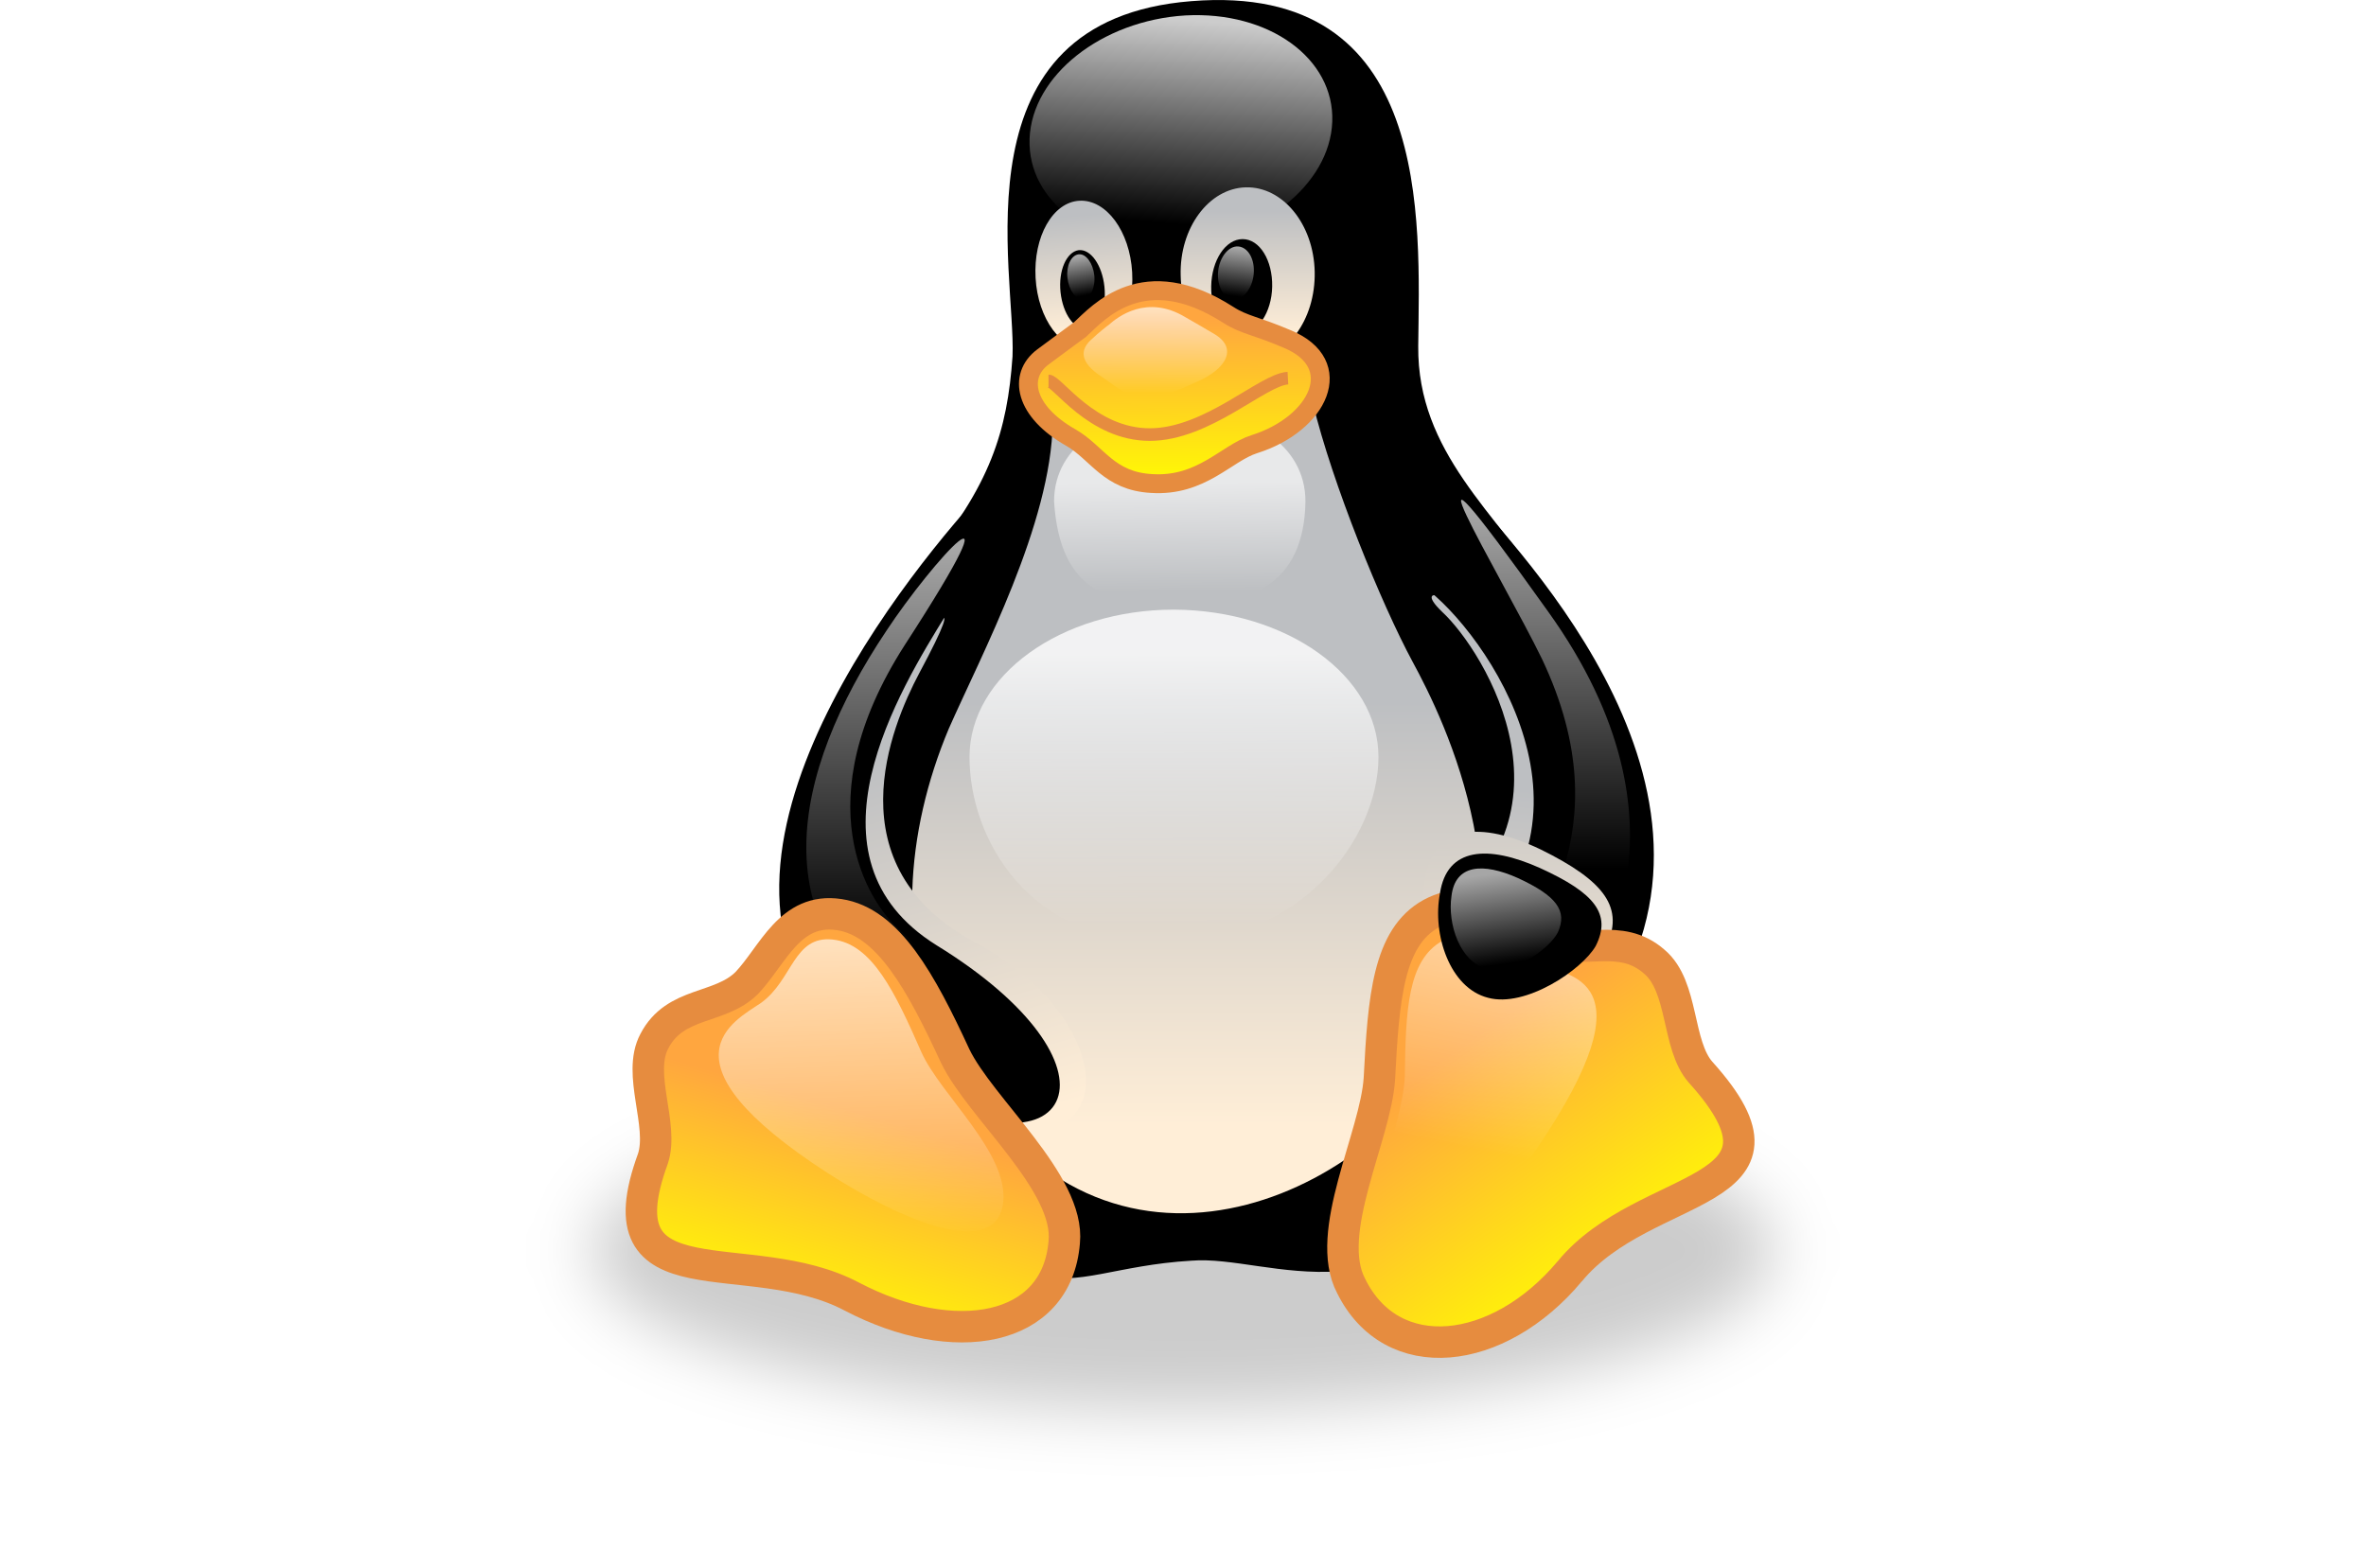
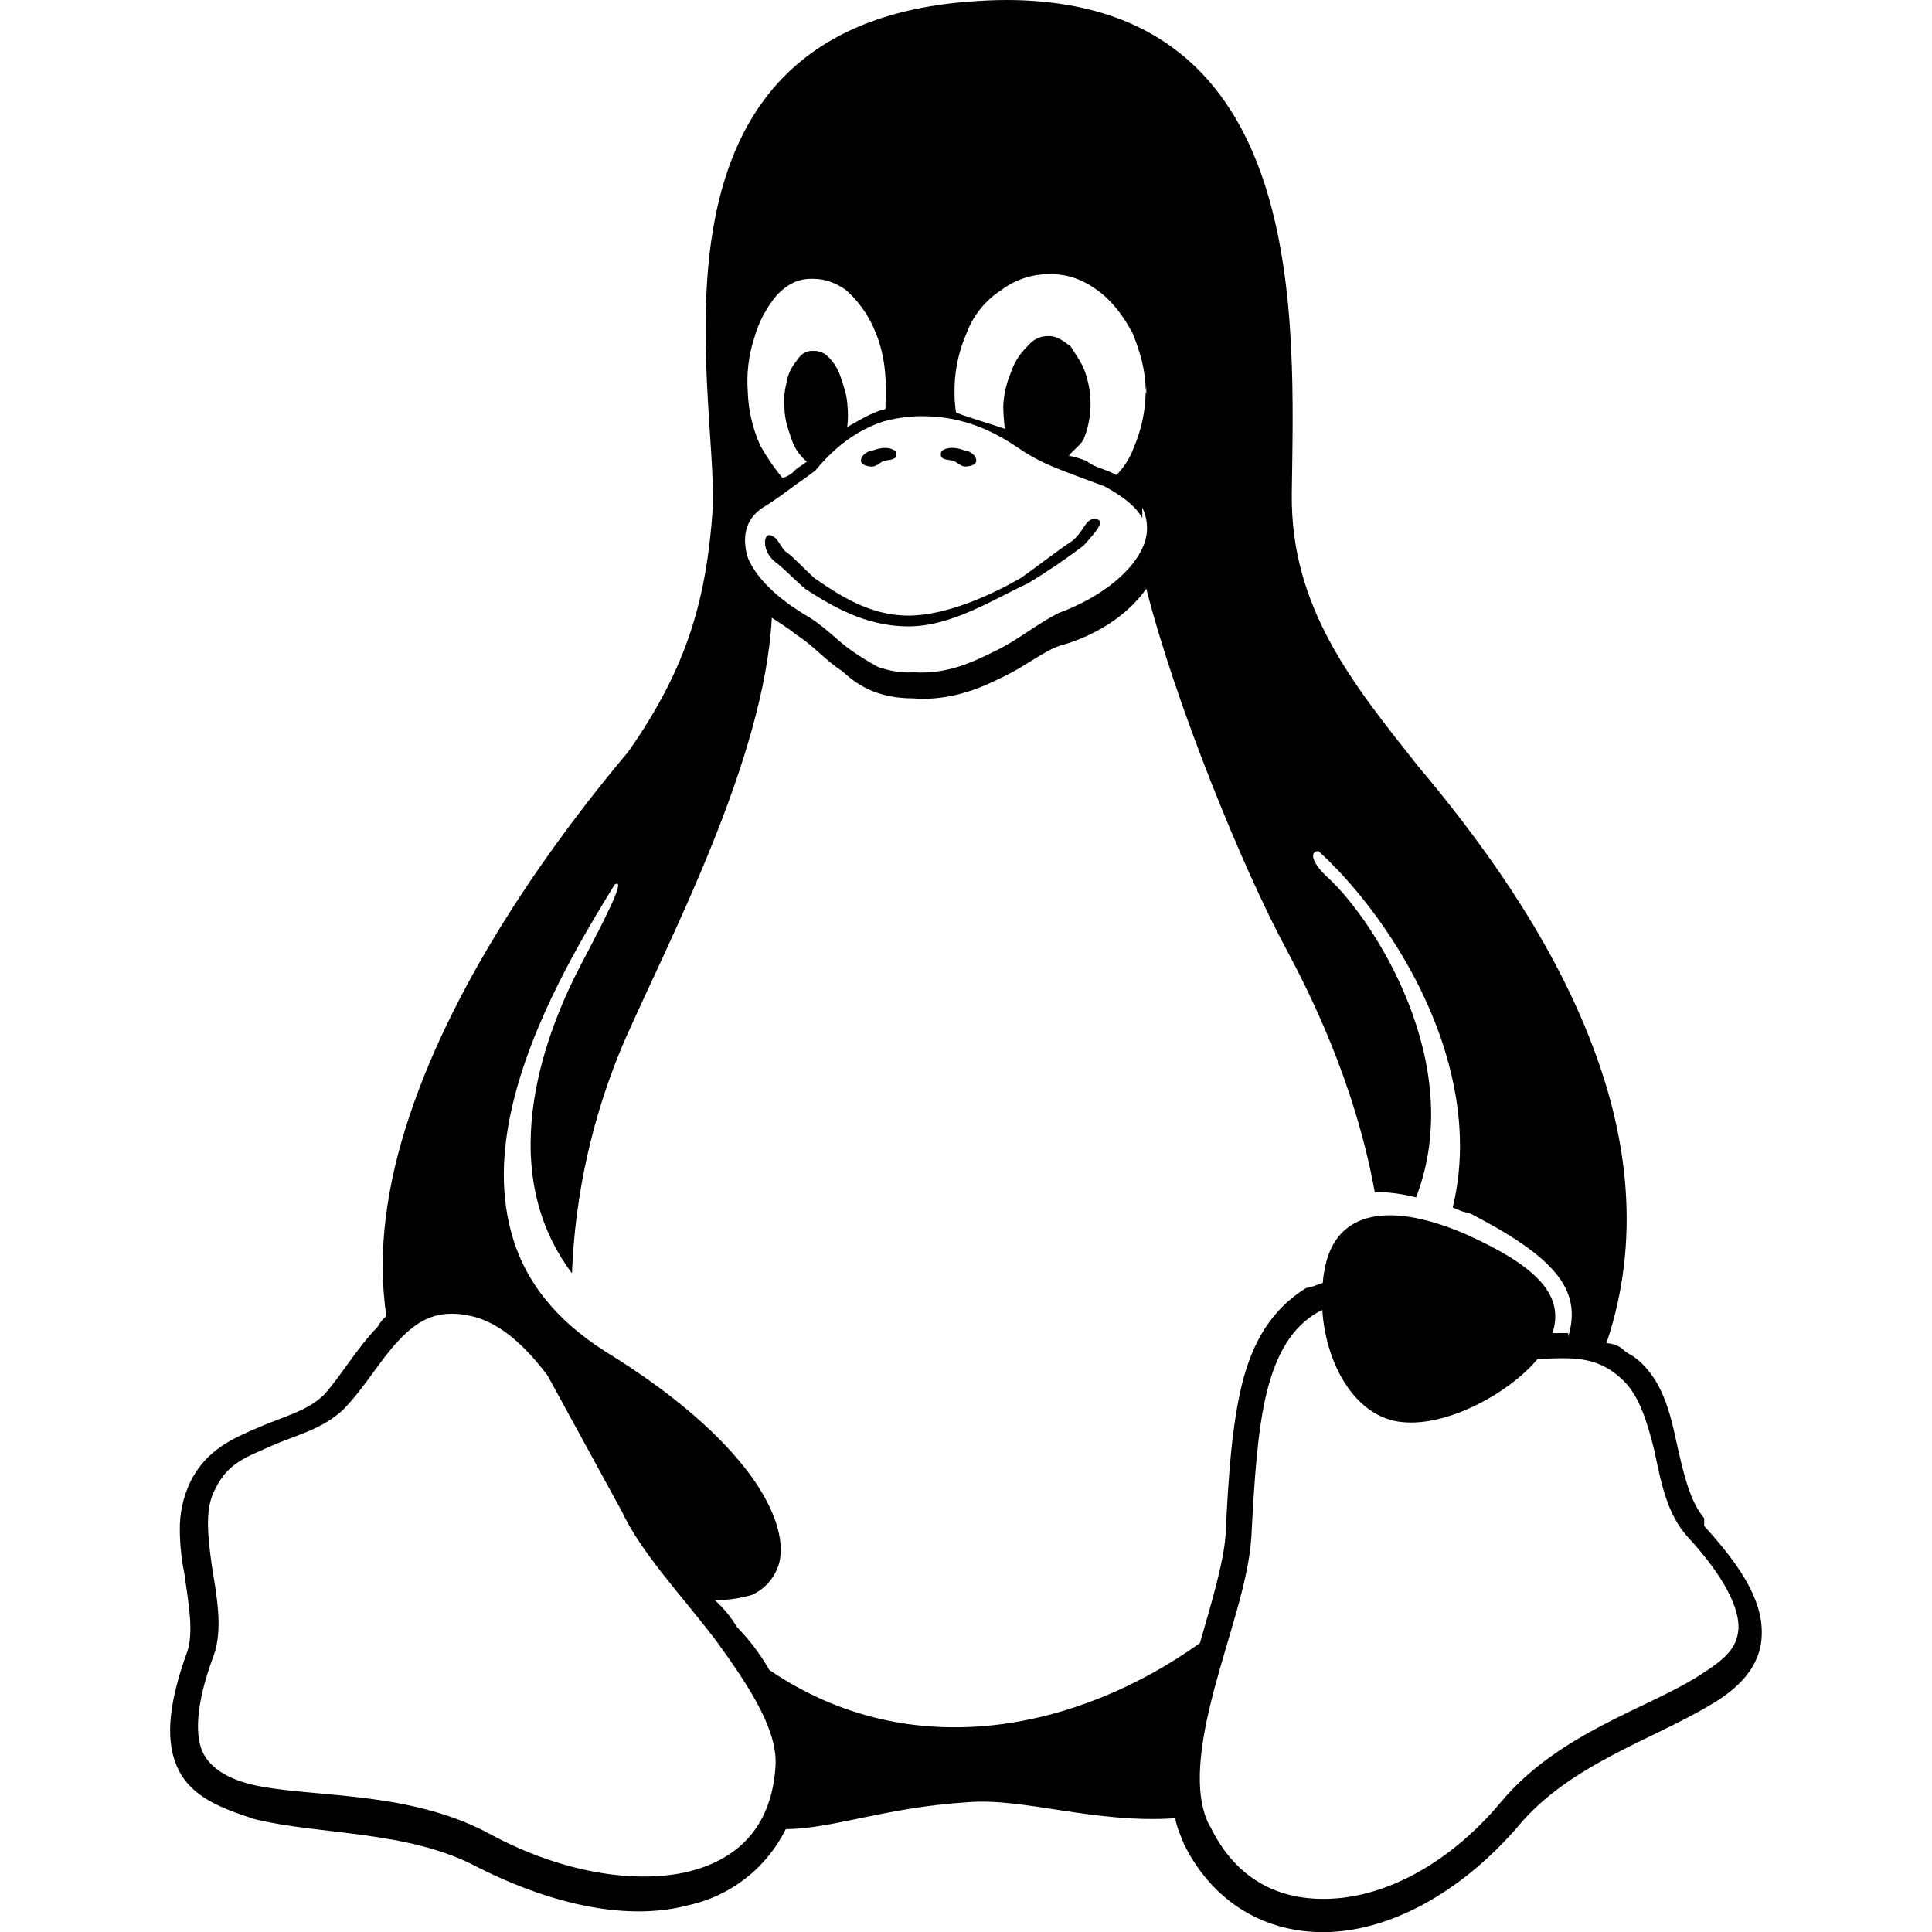
- <svg xmlns="http://www.w3.org/2000/svg" width="45.277" height="30" preserveAspectRatio="xMidYMid">
-   <defs>
-     <linearGradient x1="289.775" y1="138.693" x2="291.192" y2="96.789" id="b" gradientTransform="scale(.61577 1.62398)" gradientUnits="userSpaceOnUse">
-       <stop stop-color="#FFEED7" offset="0%" />
-       <stop stop-color="#BDBFC2" offset="100%" />
-     </linearGradient>
-     <linearGradient x1="104.51" y1="5.663" x2="100.19" y2="51.919" id="c" gradientTransform="scale(1.14652 .8722)" gradientUnits="userSpaceOnUse">
-       <stop stop-color="#FFF" stop-opacity=".8" offset="0%" />
-       <stop stop-color="#FFF" stop-opacity="0" offset="100%" />
-     </linearGradient>
-     <linearGradient x1="121.745" y1="53.925" x2="120.811" y2="35.184" id="d" gradientTransform="scale(.80698 1.2392)" gradientUnits="userSpaceOnUse">
-       <stop stop-color="#FFEED7" offset="0%" />
-       <stop stop-color="#BDBFC2" offset="100%" />
-     </linearGradient>
-     <linearGradient x1="148.081" y1="59.382" x2="148.081" y2="37.696" id="e" gradientTransform="scale(.88072 1.13544)" gradientUnits="userSpaceOnUse">
-       <stop stop-color="#FFEED7" offset="0%" />
-       <stop stop-color="#BDBFC2" offset="100%" />
-     </linearGradient>
-     <linearGradient x1="155.599" y1="41.359" x2="154.911" y2="49.217" id="f" gradientTransform="scale(.82506 1.21204)" gradientUnits="userSpaceOnUse">
-       <stop stop-color="#FFF" stop-opacity=".65" offset="0%" />
-       <stop stop-color="#FFF" stop-opacity="0" offset="100%" />
-     </linearGradient>
-     <linearGradient x1="123.981" y1="40.586" x2="124.619" y2="46.679" id="g" gradientTransform="scale(.78279 1.27748)" gradientUnits="userSpaceOnUse">
-       <stop stop-color="#FFF" stop-opacity=".65" offset="0%" />
-       <stop stop-color="#FFF" stop-opacity="0" offset="100%" />
-     </linearGradient>
-     <linearGradient x1="148.015" y1="182.554" x2="148.015" y2="114.048" id="h" gradientTransform="scale(.81292 1.23013)" gradientUnits="userSpaceOnUse">
-       <stop stop-color="#FFEED7" offset="0%" />
-       <stop stop-color="#BDBFC2" offset="100%" />
-     </linearGradient>
-     <linearGradient x1="108.991" y1="156.392" x2="101.376" y2="102.296" id="i" gradientTransform="scale(.69274 1.44354)" gradientUnits="userSpaceOnUse">
-       <stop stop-color="#FFEED7" offset="0%" />
-       <stop stop-color="#BDBFC2" offset="100%" />
-     </linearGradient>
-     <linearGradient x1="104.401" y1="144.858" x2="104.694" y2="204.6" id="j" gradientTransform="scale(1.1079 .90262)" gradientUnits="userSpaceOnUse">
-       <stop stop-color="#FFF" stop-opacity=".8" offset="0%" />
-       <stop stop-color="#FFF" stop-opacity="0" offset="100%" />
-     </linearGradient>
-     <linearGradient x1="102.844" y1="110.19" x2="103.195" y2="134.561" id="k" gradientTransform="scale(1.13673 .87972)" gradientUnits="userSpaceOnUse">
-       <stop stop-color="#FFF" stop-opacity=".65" offset="0%" />
-       <stop stop-color="#FFF" stop-opacity="0" offset="100%" />
-     </linearGradient>
-     <linearGradient x1="103.163" y1="63.007" x2="103.163" y2="108.009" id="l" gradientTransform="scale(.57191 1.74852)" gradientUnits="userSpaceOnUse">
-       <stop stop-color="#FFF" stop-opacity=".65" offset="0%" />
-       <stop stop-color="#FFF" stop-opacity="0" offset="100%" />
-     </linearGradient>
-     <linearGradient x1="330.86" y1="58.718" x2="330.855" y2="99.452" id="m" gradientTransform="scale(.57295 1.74537)" gradientUnits="userSpaceOnUse">
-       <stop stop-color="#FFF" stop-opacity=".65" offset="0%" />
-       <stop stop-color="#FFF" stop-opacity="0" offset="100%" />
-     </linearGradient>
-     <linearGradient x1="54.492" y1="225.125" x2="41.523" y2="269.054" id="n" gradientTransform="scale(1.01163 .9885)" gradientUnits="userSpaceOnUse">
-       <stop stop-color="#FFA63F" offset="0%" />
-       <stop stop-color="#FF0" offset="100%" />
-     </linearGradient>
-     <linearGradient x1="181.205" y1="222.524" x2="179.432" y2="145.707" id="o" gradientTransform="scale(1.0209 .97952)" gradientUnits="userSpaceOnUse">
-       <stop stop-color="#FFEED7" offset="0%" />
-       <stop stop-color="#BDBFC2" offset="100%" />
-     </linearGradient>
-     <linearGradient x1="180.039" y1="200.218" x2="211.416" y2="249.231" id="p" gradientTransform="scale(.95627 1.04573)" gradientUnits="userSpaceOnUse">
-       <stop stop-color="#FFA63F" offset="0%" />
-       <stop stop-color="#FF0" offset="100%" />
-     </linearGradient>
-     <linearGradient x1="224.737" y1="142.266" x2="218.799" y2="186.405" id="q" gradientTransform="scale(.81152 1.23226)" gradientUnits="userSpaceOnUse">
-       <stop stop-color="#FFF" stop-opacity=".65" offset="0%" />
-       <stop stop-color="#FFF" stop-opacity="0" offset="100%" />
-     </linearGradient>
-     <linearGradient x1="53.036" y1="186.021" x2="55.101" y2="244.908" id="r" gradientTransform="scale(.98731 1.01285)" gradientUnits="userSpaceOnUse">
-       <stop stop-color="#FFF" stop-opacity=".65" offset="0%" />
-       <stop stop-color="#FFF" stop-opacity="0" offset="100%" />
-     </linearGradient>
-     <linearGradient x1="172.709" y1="182.055" x2="175.561" y2="200.622" id="s" gradientTransform="scale(1.04423 .95764)" gradientUnits="userSpaceOnUse">
-       <stop stop-color="#FFF" stop-opacity=".65" offset="0%" />
-       <stop stop-color="#FFF" stop-opacity="0" offset="100%" />
-     </linearGradient>
-     <linearGradient x1="95.571" y1="77.674" x2="95.991" y2="119.353" id="t" gradientTransform="scale(1.2107 .82596)" gradientUnits="userSpaceOnUse">
-       <stop stop-color="#FFA63F" offset="0%" />
-       <stop stop-color="#FF0" offset="100%" />
-     </linearGradient>
-     <linearGradient x1="89.543" y1="78.129" x2="89.431" y2="98.91" id="u" gradientTransform="scale(1.2524 .79847)" gradientUnits="userSpaceOnUse">
-       <stop stop-color="#FFF" stop-opacity=".65" offset="0%" />
-       <stop stop-color="#FFF" stop-opacity="0" offset="100%" />
-     </linearGradient>
-     <filter x="-.5" y="-.5" width="2" height="2" filterUnits="objectBoundingBox" id="a">
-       <feOffset in="SourceAlpha" result="shadowOffsetOuter1" />
-       <feGaussianBlur stdDeviation="6.5" in="shadowOffsetOuter1" result="shadowBlurOuter1" />
-     </filter>
-   </defs>
-   <g fill="none">
-     <path d="M235.125 249.359c0 17.355-52.617 31.497-117.54 31.497S.044 266.806.044 249.359c0-17.356 52.618-31.498 117.54-31.498 64.924 0 117.45 14.142 117.541 31.498z" transform="translate(11.315 -.08) scale(.0963)" fill="#000" fill-opacity=".2" filter="url(#a)" />
-     <path d="M16.44 20.67c-1.097-1.574-1.31-6.703 1.246-9.86 1.265-1.512 1.592-2.564 1.69-3.988.07-1.619-1.141-6.438 3.422-6.8 4.625-.372 4.368 4.191 4.342 6.605-.018 2.034 1.494 3.193 2.538 4.784 1.919 2.919 1.76 7.942-.363 10.665-2.688 3.405-4.987 1.928-6.517 2.052-2.866.168-2.963 1.689-6.359-3.458z" fill="#000" />
-     <path d="M169.1 122.451c8.265 7.622 29.661 41.69-4.224 62.995-11.937 7.438 10.653 35.721 21.488 22.039 19.193-24.61 6.98-63.913-4.591-77.963-7.714-9.917-19.651-13.774-12.672-7.07z" transform="translate(11.315 -.08) scale(.0963)" fill="url(#b)" />
-     <path d="M27.378 11.27c1.31 1.061 3.688 4.775.213 7.198-1.141.752 1.008 3.13 2.22 1.92 4.2-4.228-.107-9.083-1.592-10.754-1.327-1.46-2.503.336-.84 1.636z" fill="#000" stroke="#000" stroke-width=".094" />
-     <path d="M147.245 25.02c-.459 12.581-14.325 23.51-30.946 24.52-16.621 1.01-29.66-8.54-29.202-21.121.46-12.581 14.326-23.509 30.947-24.519 16.62-.918 29.66 8.54 29.201 21.12z" transform="translate(11.315 -.08) scale(.0963)" fill="url(#c)" />
-     <path d="M107.483 54.957c.46 8.173-3.397 15.06-8.723 15.335-5.326.276-10.01-6.06-10.469-14.233-.459-8.173 3.398-15.06 8.724-15.335 5.326-.276 10.01 6.06 10.468 14.233z" transform="translate(11.315 -.08) scale(.0963)" fill="url(#d)" />
-     <path d="M117.125 55.6c.184 9.458 6.337 16.988 13.683 16.805 7.346-.184 13.131-7.99 12.948-17.54-.184-9.458-6.336-16.988-13.683-16.804-7.346.183-13.223 8.08-12.948 17.539z" transform="translate(11.315 -.08) scale(.0963)" fill="url(#e)" />
-     <path d="M23.178 5.478c-.009.504.239.91.566.91.318 0 .592-.406.601-.902.01-.504-.239-.91-.566-.91-.327 0-.592.406-.601.902zm-2.043.008c.044.416-.115.77-.345.805-.23.027-.45-.283-.495-.698-.044-.416.115-.77.345-.805.23-.027.451.283.495.698z" fill="#000" />
-     <path d="M124.564 54.773c-.276 2.939 1.102 5.326 3.03 5.51 1.928.184 3.765-2.112 4.04-4.959.276-2.938-1.102-5.326-3.03-5.51-1.928-.183-3.765 2.113-4.04 4.96z" transform="translate(11.315 -.08) scale(.0963)" fill="url(#f)" />
-     <path d="M99.953 55.508c.276 2.388-.734 4.5-2.203 4.683-1.47.184-2.847-1.653-3.123-4.132-.275-2.388.735-4.5 2.204-4.683 1.47-.184 2.847 1.744 3.122 4.132z" transform="translate(11.315 -.08) scale(.0963)" fill="url(#g)" />
-     <path d="M71.027 145.684c6.52-14.785 20.386-40.772 20.662-60.883 0-15.978 47.843-19.835 51.7-3.856 3.856 15.978 13.59 39.853 19.834 51.424 6.245 11.478 24.335 48.118 5.051 80.074-17.356 28.284-69.973 50.69-98.073-3.856-9.55-18.917-7.806-42.333.826-62.903z" transform="translate(11.315 -.08) scale(.0963)" fill="url(#h)" />
-     <path d="M65.15 134.664c-5.601 10.56-17.172 38.293 11.112 53.445 30.395 16.162 30.303 49.312-6.245 33.517-33.425-14.233-18.641-71.902-9.274-85.676 6.06-9.642 15.243-21.488 4.407-1.286z" transform="translate(11.315 -.08) scale(.0963)" fill="url(#i)" />
-     <path d="M18.049 11.739c-.858 1.397-2.91 4.686-.16 6.402 3.697 2.273 2.654 4.537-.724 2.494-4.758-2.848-.575-8.596 1.326-10.789 2.175-2.458.416.451-.442 1.892h0z" fill="#000" stroke="#000" stroke-width=".12" />
-     <path d="M156.428 151.285c0 16.162-15.519 37.1-42.15 36.916-27.456.183-39.118-20.754-39.118-36.916 0-16.161 18.182-29.293 40.588-29.293 22.498.092 40.68 13.132 40.68 29.293z" transform="translate(11.315 -.08) scale(.0963)" fill="url(#j)" />
-     <path d="M141.92 100.504c-.276 16.713-11.204 20.662-24.978 20.662-13.775 0-23.784-2.48-24.978-20.662 0-11.387 11.203-17.998 24.978-17.998 13.774-.092 24.977 6.52 24.977 17.998z" transform="translate(11.315 -.08) scale(.0963)" fill="url(#k)" />
-     <path d="M58.63 126.216c9-13.682 28.008-34.711 3.582 2.939-19.835 31.038-7.346 50.965-.918 56.474 18.549 16.53 17.814 27.64 3.214 18.917-31.314-18.641-24.794-50.047-5.878-78.33z" transform="translate(11.315 -.08) scale(.0963)" fill="url(#l)" />
-     <path d="M188.936 131.818c-7.806-16.07-32.6-56.842 1.193-9.459 30.763 42.884 9.183 72.729 5.326 75.667-3.856 2.939-16.804 8.908-13.04-1.469 3.858-10.377 22.958-30.028 6.52-64.74z" transform="translate(11.315 -.08) scale(.0963)" fill="url(#m)" />
-     <path d="M51.835 258.542c-20.57-10.928-50.414 2.112-39.578-27.457 2.204-6.704-3.214-16.805.275-23.325 4.133-7.989 13.04-6.244 18.366-11.57 5.234-5.51 8.54-15.06 18.366-13.59 9.734 1.468 16.254 13.406 23.049 28.099 5.05 10.468 22.865 25.253 21.672 37.007-1.47 17.998-21.948 21.396-42.15 10.836z" transform="translate(11.315 -.08) scale(.0963)" fill="url(#n)" stroke="#e68c3f" stroke-width="6.25" />
-     <path d="M201.608 189.119c-3.122 5.877-16.162 15.335-24.886 12.856-8.815-2.388-12.856-15.795-11.111-25.988 1.653-11.386 11.111-12.03 23.05-6.336 12.855 6.336 16.712 11.662 12.947 19.468z" transform="translate(11.315 -.08) scale(.0963)" fill="url(#o)" />
-     <path d="M194.445 253.49c15.06-18.273 48.578-14.508 25.988-39.577-4.775-5.418-3.306-16.989-9.183-21.947-6.887-6.061-14.509-1.102-21.488-4.224-6.979-3.398-14.325-9.918-22.865-5.327-8.54 4.684-9.459 16.805-10.285 32.783-.735 11.479-11.203 30.671-5.602 41.231 8.081 16.346 29.11 14.142 43.435-2.938v0z" transform="translate(11.315 -.08) scale(.0963)" fill="url(#p)" stroke="#e68c3f" stroke-width="6.251" />
-     <path d="M187.925 229.064c23.325-34.435 5.97-34.16.092-36.823-5.877-2.755-12.03-8.173-18.916-4.408-6.888 3.857-7.255 13.775-7.439 26.814-.275 9.367-8.08 25.07-3.397 33.793 5.693 10.193 19.467-4.591 29.66-19.376z" transform="translate(11.315 -.08) scale(.0963)" fill="url(#q)" />
-     <path d="M47.06 234.023c-34.895-22.59-18.55-30.303-13.315-33.885 6.336-4.591 6.428-13.407 14.233-12.58 7.806.826 12.397 10.468 17.631 22.406 3.857 8.54 17.264 19.927 16.254 29.753-1.285 11.57-19.743 3.948-34.803-5.694z" transform="translate(11.315 -.08) scale(.0963)" fill="url(#r)" />
-     <path d="M30.536 18.106c-.266.46-1.345 1.185-2.06.99-.735-.186-1.071-1.22-.92-1.998.132-.885.92-.929 1.91-.487 1.052.478 1.379.884 1.07 1.495z" fill="#000" />
-     <path d="M192.058 186.18c-1.745 3.306-9.091 8.54-14.234 7.163-5.142-1.377-7.713-8.815-6.887-14.417.735-6.336 6.244-6.704 13.223-3.581 7.53 3.49 9.918 6.428 7.898 10.835z" transform="translate(11.315 -.08) scale(.0963)" fill="url(#s)" />
-     <path d="M97.107 66.344c3.673-3.398 12.58-13.774 29.477-2.939 3.122 2.02 5.693 2.204 11.662 4.775 12.03 4.96 6.336 16.897-6.52 20.937-5.51 1.745-10.468 8.449-20.386 7.806-8.54-.46-10.744-6.06-15.978-9.091-9.275-5.234-10.652-12.305-5.602-16.07 5.051-3.765 6.98-5.143 7.347-5.418z" transform="translate(11.315 -.08) scale(.0963)" fill="url(#t)" stroke="#e68c3f" stroke-width="3.75" />
-     <path d="M24.646 7.237c-.486.027-1.539 1.08-2.644 1.08-1.106 0-1.769-1.027-1.937-1.027" stroke="#e68c3f" stroke-width=".241" />
-     <path d="M102.8 65.426c1.837-1.653 7.622-6.153 15.244-1.562 1.653.919 3.306 1.929 5.693 3.306 4.867 2.847 2.48 6.98-3.398 9.55-2.663 1.102-7.07 3.49-10.376 3.306-3.673-.367-6.153-2.755-8.54-4.316-4.5-2.938-4.224-5.418-2.112-7.346 1.56-1.47 3.305-2.847 3.49-2.938z" transform="translate(11.315 -.08) scale(.0963)" fill="url(#u)" />
-   </g>
+ <svg xmlns="http://www.w3.org/2000/svg" viewBox="0 0 24 24">
+   <path d="M12.503 0c-.155 0-.315.008-.479.021-4.227.333-3.106 4.807-3.17 6.298-.077 1.093-.3 1.954-1.051 3.021-.885 1.051-2.127 2.75-2.716 4.521-.278.832-.41 1.684-.287 2.489a.424.424 0 00-.111.135c-.26.268-.449.601-.662.839-.199.199-.485.267-.797.4-.313.136-.658.269-.864.681-.09.188-.136.393-.132.601 0 .199.027.401.055.536.058.399.116.729.039.97-.248.68-.279 1.146-.105 1.485.174.334.535.469.939.601.811.2 1.91.135 2.775.599.926.467 1.866.671 2.616.47.526-.115.97-.463 1.208-.945.587-.003 1.23-.269 2.26-.334.699-.058 1.574.267 2.578.199.025.135.063.199.114.334l.003.003c.391.778 1.113 1.132 1.884 1.071.771-.06 1.592-.536 2.257-1.306.631-.765 1.683-1.084 2.378-1.503.348-.199.629-.469.649-.853.023-.4-.199-.812-.714-1.377v-.097l-.003-.003c-.17-.2-.25-.535-.338-.926-.085-.401-.182-.786-.492-1.046h-.003c-.059-.054-.123-.067-.188-.135a.357.357 0 00-.19-.064c.431-1.278.264-2.55-.173-3.694-.533-1.41-1.465-2.638-2.175-3.483-.796-1.005-1.576-1.957-1.561-3.369.027-2.152.237-6.133-3.544-6.139zm.529 3.405h.013c.213 0 .396.062.584.198.191.135.33.332.439.533.105.259.158.459.166.724 0-.02.006-.04.006-.059v.104a.086.086 0 01-.004-.021l-.004-.024a1.807 1.807 0 01-.15.706.953.953 0 01-.213.335.71.71 0 00-.088-.042c-.105-.045-.199-.064-.285-.133a1.312 1.312 0 00-.219-.066c.049-.059.145-.133.182-.198.053-.128.082-.264.088-.402v-.019a1.21 1.21 0 00-.061-.4c-.045-.135-.101-.201-.183-.334-.084-.066-.167-.132-.267-.132h-.016c-.093 0-.176.03-.262.132a.8.8 0 00-.205.334 1.18 1.18 0 00-.09.4v.019c.002.089.008.179.02.267-.193-.067-.438-.135-.607-.202a1.635 1.635 0 01-.018-.199v-.02a1.772 1.772 0 01.15-.769c.082-.219.232-.406.43-.533a.985.985 0 01.594-.199zm-2.962.059h.036c.142 0 .27.048.399.135.146.129.264.288.344.465.09.199.141.401.153.667v.004c.007.134.006.201-.002.266v.08c-.03.007-.056.018-.083.024-.152.055-.274.135-.393.2.012-.089.013-.179.003-.267v-.015c-.012-.133-.039-.199-.082-.333a.613.613 0 00-.166-.267.248.248 0 00-.183-.064h-.021c-.071.006-.13.041-.186.132a.552.552 0 00-.12.27.944.944 0 00-.023.331v.014c.012.135.037.201.081.334.045.134.097.2.165.268.011.009.021.018.034.024-.07.057-.117.07-.176.136a.305.305 0 01-.131.068 2.621 2.621 0 01-.275-.402 1.772 1.772 0 01-.155-.667 1.759 1.759 0 01.08-.668 1.43 1.43 0 01.283-.535c.128-.133.26-.2.418-.2zm1.371 1.706c.331 0 .732.065 1.215.399.293.2.523.269 1.053.468h.003c.255.136.405.266.478.399v-.131a.571.571 0 01.016.47c-.123.311-.516.644-1.064.843v.002c-.268.135-.501.333-.775.465-.276.135-.588.292-1.012.267a1.139 1.139 0 01-.448-.067 3.566 3.566 0 01-.322-.198c-.195-.135-.363-.332-.612-.465v-.005h-.005c-.4-.246-.616-.512-.686-.711-.069-.268-.005-.469.193-.6.224-.135.38-.271.483-.336.104-.074.143-.102.176-.131h.002v-.003c.169-.202.436-.469.839-.601.139-.036.294-.065.466-.065zm2.799 2.143c.359 1.417 1.197 3.475 1.736 4.473.286.534.855 1.659 1.102 3.024.156-.005.329.018.513.064.646-1.671-.546-3.467-1.089-3.966-.221-.201-.232-.335-.123-.335.589.534 1.365 1.572 1.646 2.757.129.535.159 1.104.021 1.67.067.028.135.061.205.067 1.032.534 1.413.938 1.23 1.537v-.043c-.061-.003-.12 0-.181 0h-.015c.151-.467-.182-.825-1.065-1.224-.915-.4-1.646-.336-1.771.465-.007.043-.012.066-.017.135-.068.023-.139.053-.209.064-.43.268-.662.669-.793 1.187-.13.533-.17 1.156-.205 1.869v.003c-.021.334-.171.838-.319 1.351-1.5 1.072-3.58 1.538-5.349.334a2.645 2.645 0 00-.402-.533 1.45 1.45 0 00-.275-.334c.182 0 .338-.029.465-.067a.615.615 0 00.314-.334c.108-.267 0-.697-.345-1.163-.345-.467-.931-.995-1.788-1.521-.63-.399-.986-.87-1.15-1.396-.165-.534-.143-1.085-.015-1.645.245-1.07.873-2.11 1.274-2.763.107-.065.037.135-.408.974-.396.751-1.141 2.497-.122 3.854a8.124 8.124 0 01.647-2.876c.564-1.278 1.743-3.504 1.836-5.268.048.036.217.135.289.202.218.133.38.333.59.465.211.201.477.335.876.335.039.003.075.006.111.006.411 0 .729-.134.996-.268.29-.134.521-.334.74-.4h.005c.467-.135.836-.402 1.045-.7zm2.186 8.958c.037.601.343 1.245.882 1.377.588.134 1.434-.333 1.791-.765l.211-.009c.315-.008.577.01.847.267l.003.003c.208.199.305.531.391.876.085.401.154.78.409 1.066.486.527.645.906.636 1.14l.003-.006v.018l-.003-.012c-.015.262-.185.396-.498.595-.63.401-1.746.712-2.457 1.57-.618.737-1.371 1.139-2.036 1.191-.664.053-1.237-.2-1.574-.898l-.005-.003c-.21-.401-.12-1.025.056-1.69.176-.668.428-1.345.463-1.898.037-.714.076-1.335.195-1.814.12-.465.308-.797.641-.984l.045-.022zm-10.815.049h.01c.053 0 .105.005.157.014.376.055.706.333 1.023.752l.91 1.664.003.003c.243.533.754 1.064 1.189 1.638.434.598.77 1.131.729 1.57v.006c-.057.744-.479 1.148-1.125 1.294-.645.135-1.52.002-2.395-.464-.968-.536-2.118-.469-2.857-.602-.369-.066-.611-.201-.723-.401-.111-.199-.113-.601.123-1.23v-.003l.002-.003c.117-.334.03-.753-.027-1.119-.055-.401-.083-.709.043-.94.16-.334.396-.399.689-.533.295-.135.641-.202.916-.469h.002v-.003c.256-.268.445-.601.668-.838.19-.201.38-.336.663-.336zm7.159-9.074c-.435.201-.945.535-1.488.535-.542 0-.97-.267-1.279-.466-.155-.134-.28-.268-.374-.335-.164-.134-.144-.334-.074-.334.109.016.129.135.199.201.096.066.215.199.361.333.291.2.68.467 1.166.467.485 0 1.053-.267 1.398-.466.195-.135.445-.334.648-.467.156-.137.149-.268.279-.268.129.016.034.134-.147.333a8.098 8.098 0 01-.69.468v-.001zm-1.082-1.584V5.64c-.006-.019.013-.042.029-.05.074-.043.18-.027.26.004.063 0 .16.067.15.135-.006.049-.085.066-.135.066-.055 0-.092-.043-.141-.068-.052-.018-.146-.008-.163-.065zm-.551 0c-.02.058-.113.049-.166.066-.047.025-.086.068-.139.068-.051 0-.131-.019-.137-.068-.009-.066.088-.133.15-.133.081-.031.184-.047.259-.005.019.009.036.03.03.05v.021h.003z" />
</svg>
